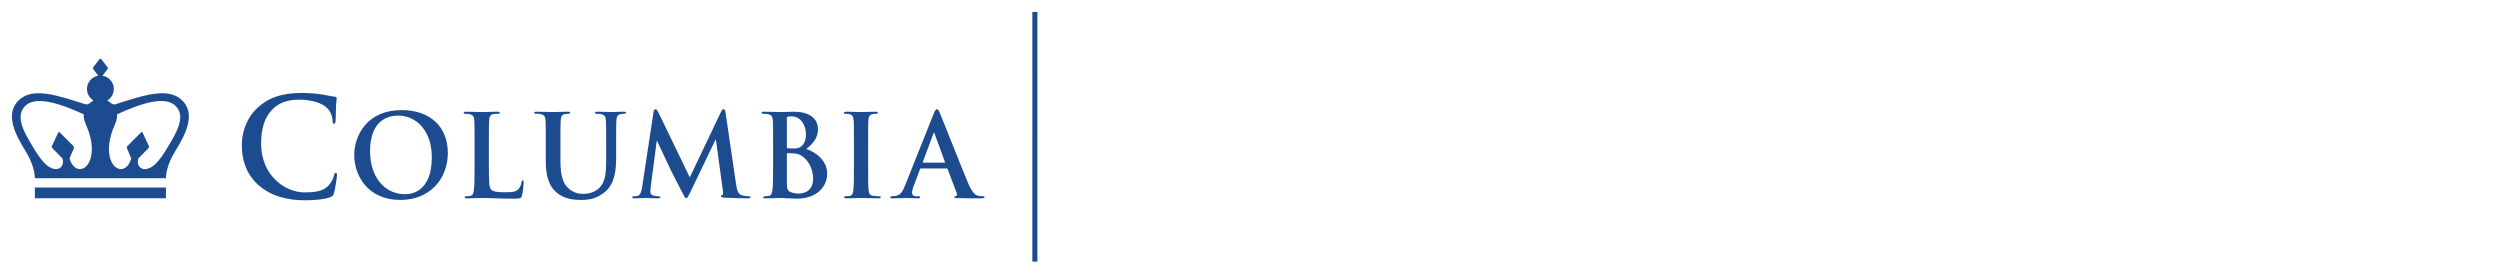
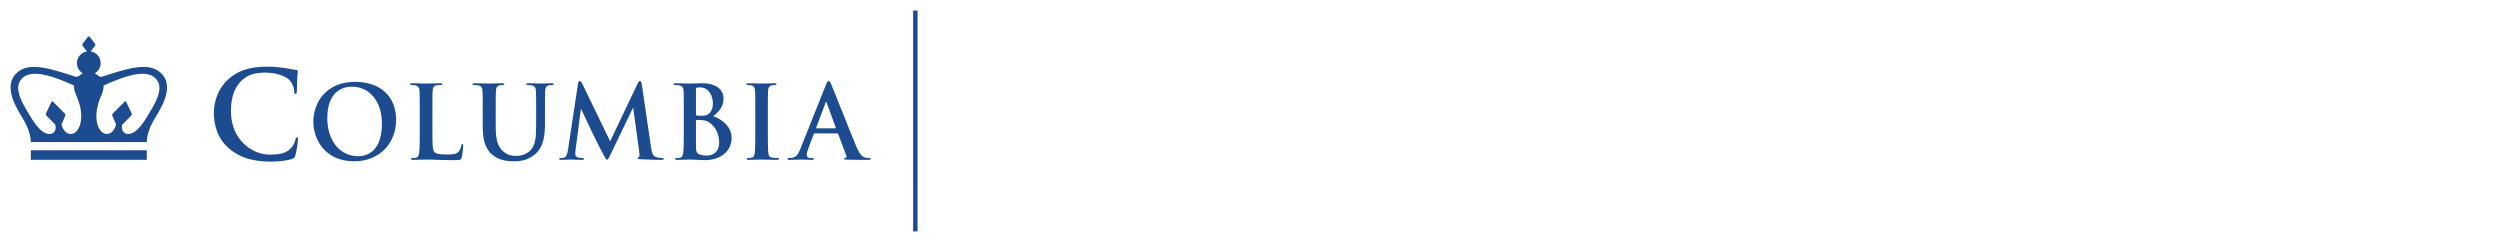
- <svg xmlns="http://www.w3.org/2000/svg" width="209.353mm" height="22.905mm" viewBox="0 0 593.442 64.927" version="1.2" id="svg93">
+ <svg xmlns="http://www.w3.org/2000/svg" width="236.692mm" height="22.905mm" viewBox="0 0 670.937 64.927" version="1.2" id="svg93">
  <defs id="defs8">
    <clipPath id="clip1">
      <path d="m 246,782.742 h 2 V 842 h -2 z m 0,0" id="path2" />
    </clipPath>
    <clipPath id="clip2">
      <path d="m 465,817 h 10.84 v 10 H 465 Z m 0,0" id="path5" />
    </clipPath>
  </defs>
-   <g id="surface40" transform="translate(-1.60798,-779.9075)">
-     <g clip-path="url(#clip1)" id="g12" style="clip-rule:nonzero">
-       <path style="fill:#1c4c8f;fill-opacity:1;fill-rule:nonzero;stroke:none" d="M 246.664,782.742 246.668,842 h 1.195 v -59.258 h -1.199" id="path10" />
-     </g>
-     <path style="fill:#1c4c8f;fill-opacity:1;fill-rule:nonzero;stroke:none" d="m 42.395,813.203 c -2.023,3.488 -4.004,6.855 -6.484,6.855 -0.707,0 -1.969,-0.672 -1.48,-2.527 l 2.336,-2.359 c 0.16,-0.18 0.281,-0.387 0.168,-0.652 l -1.477,-3.125 c -0.086,-0.184 -0.25,-0.176 -0.426,0 l -3.125,3.125 c -0.168,0.172 -0.242,0.406 -0.133,0.66 l 0.988,2.309 c -0.383,1.527 -1.375,2.641 -2.582,2.555 -2.238,-0.148 -4.055,-4.402 -1.359,-10.41 0.453,-1.012 0.625,-1.859 0.578,-2.594 5.109,-2.324 11.684,-4.824 14.184,-1.664 1.504,1.895 0.801,4.398 -1.188,7.828 z m -21.695,6.84 c -1.203,0.086 -2.195,-1.027 -2.578,-2.555 l 0.984,-2.309 c 0.113,-0.254 0.039,-0.488 -0.129,-0.66 l -3.129,-3.125 c -0.176,-0.176 -0.336,-0.184 -0.422,0 l -1.48,3.125 c -0.113,0.266 0.012,0.473 0.168,0.652 l 2.336,2.359 c 0.484,1.855 -0.77,2.527 -1.48,2.527 -2.477,0 -4.457,-3.367 -6.484,-6.855 -1.988,-3.43 -2.687,-5.934 -1.188,-7.828 2.504,-3.16 9.078,-0.66 14.184,1.664 -0.047,0.734 0.125,1.582 0.578,2.594 2.699,6.008 0.879,10.262 -1.359,10.41 z m 8.355,-15.398 c -0.371,0.121 -0.758,0.012 -1.094,-0.258 -0.289,-0.242 -0.594,-0.445 -0.895,-0.625 0.934,-0.555 1.562,-1.57 1.562,-2.734 0,-1.594 -1.168,-2.91 -2.695,-3.148 l 1.172,-1.512 c 0.117,-0.148 0.117,-0.395 0,-0.543 l -1.453,-1.875 c -0.059,-0.078 -0.133,-0.109 -0.215,-0.109 -0.074,0 -0.152,0.031 -0.211,0.109 l -1.449,1.875 c -0.117,0.148 -0.117,0.395 0,0.543 l 1.168,1.512 c -1.527,0.238 -2.691,1.555 -2.691,3.148 0,1.164 0.625,2.18 1.562,2.734 -0.301,0.18 -0.605,0.383 -0.898,0.625 -0.336,0.27 -0.719,0.379 -1.094,0.258 -6.629,-2.117 -12.48,-4.16 -15.805,-0.902 -3.98,3.91 0.652,10.227 2.113,12.824 1.02,1.824 1.746,3.949 1.746,5.637 H 41 c 0,-1.688 0.727,-3.812 1.746,-5.637 1.461,-2.598 6.098,-8.914 2.113,-12.824 -3.324,-3.258 -9.176,-1.215 -15.805,0.902 z M 9.883,826.977 H 41 v -2.562 H 9.883 Z M 225.778,818.527 h -5.004 c -0.109,0 -0.137,-0.082 -0.109,-0.191 l 2.504,-6.691 c 0.027,-0.105 0.078,-0.242 0.16,-0.242 0.082,0 0.109,0.137 0.137,0.242 l 2.449,6.719 c 0.023,0.082 0,0.164 -0.137,0.164 z m 9.191,7.969 c -0.324,0 -0.734,-0.027 -1.141,-0.109 -0.57,-0.133 -1.359,-0.516 -2.395,-2.965 -1.742,-4.133 -6.094,-15.227 -6.746,-16.723 -0.27,-0.625 -0.434,-0.871 -0.676,-0.871 -0.273,0 -0.438,0.297 -0.766,1.086 l -6.824,17.082 c -0.543,1.355 -1.062,2.281 -2.312,2.445 -0.215,0.027 -0.598,0.055 -0.844,0.055 -0.219,0 -0.328,0.055 -0.328,0.219 0,0.215 0.168,0.273 0.52,0.273 1.414,0 2.91,-0.082 3.207,-0.082 0.848,0 2.016,0.082 2.887,0.082 0.297,0 0.461,-0.059 0.461,-0.273 0,-0.164 -0.082,-0.219 -0.41,-0.219 h -0.406 c -0.844,0 -1.09,-0.352 -1.09,-0.844 0,-0.324 0.137,-0.977 0.41,-1.656 l 1.469,-3.891 c 0.055,-0.164 0.109,-0.215 0.242,-0.215 h 6.066 c 0.137,0 0.219,0.051 0.273,0.188 l 2.176,5.766 c 0.137,0.324 -0.055,0.57 -0.246,0.625 -0.27,0.027 -0.379,0.082 -0.379,0.246 0,0.191 0.324,0.191 0.812,0.215 2.176,0.059 4.164,0.059 5.141,0.059 1.008,0 1.254,-0.059 1.254,-0.273 0,-0.191 -0.137,-0.219 -0.355,-0.219 z m -55.637,0 c -0.352,0 -0.898,-0.027 -1.688,-0.273 -0.812,-0.242 -1.086,-1.031 -1.332,-2.746 l -2.473,-16.805 c -0.082,-0.574 -0.246,-0.844 -0.492,-0.844 -0.242,0 -0.406,0.215 -0.598,0.652 l -7.398,15.527 -7.422,-15.336 c -0.352,-0.707 -0.516,-0.844 -0.734,-0.844 -0.219,0 -0.383,0.246 -0.461,0.707 l -2.691,17.734 c -0.137,0.922 -0.355,1.984 -1.117,2.145 -0.406,0.082 -0.598,0.082 -0.816,0.082 -0.273,0 -0.434,0.055 -0.434,0.191 0,0.242 0.215,0.301 0.488,0.301 0.871,0 2.176,-0.086 2.691,-0.086 0.492,0 1.715,0.086 2.855,0.086 0.41,0 0.652,-0.059 0.652,-0.301 0,-0.137 -0.188,-0.191 -0.406,-0.191 -0.273,0 -0.652,-0.027 -1.145,-0.137 -0.461,-0.105 -0.812,-0.352 -0.812,-0.871 0,-0.434 0.027,-0.785 0.082,-1.273 l 1.414,-10.824 h 0.105 c 0.953,2.035 2.586,5.465 2.832,6.035 0.324,0.762 2.477,4.922 3.125,6.172 0.438,0.816 0.707,1.363 0.953,1.363 0.246,0 0.379,-0.246 1.004,-1.527 l 5.934,-12.344 h 0.105 l 1.633,11.965 c 0.109,0.762 0.027,1.113 -0.137,1.168 -0.188,0.082 -0.301,0.164 -0.301,0.301 0,0.164 0.164,0.246 0.793,0.301 1.086,0.082 4.84,0.164 5.52,0.164 0.383,0 0.707,-0.082 0.707,-0.301 0,-0.164 -0.191,-0.191 -0.438,-0.191 z m 11.988,-0.652 c -0.625,0 -1.25,-0.027 -1.984,-0.324 -0.867,-0.355 -0.949,-0.816 -0.949,-2.613 v -6.441 c 0,-0.137 0.051,-0.191 0.16,-0.191 0.41,0 0.684,0 1.172,0.023 1.059,0.055 1.688,0.242 2.258,0.656 2.066,1.438 2.637,3.723 2.637,5.406 0,2.832 -2.066,3.484 -3.293,3.484 z m -2.934,-17.789 c 0,-0.297 0.051,-0.402 0.242,-0.461 0.273,-0.055 0.516,-0.055 0.898,-0.055 2.34,0 3.402,2.395 3.402,4.219 0,1.332 -0.41,2.312 -1.117,2.883 -0.461,0.406 -1.062,0.516 -1.961,0.516 -0.621,0 -1.031,-0.027 -1.277,-0.082 -0.105,-0.027 -0.188,-0.082 -0.188,-0.301 z m 4.621,7.211 c 1.496,-1.195 2.777,-2.531 2.777,-4.758 0,-1.445 -0.871,-4.082 -5.797,-4.082 -0.926,0 -1.984,0.078 -3.316,0.078 -0.543,0 -2.258,-0.078 -3.699,-0.078 -0.406,0 -0.598,0.055 -0.598,0.246 0,0.188 0.164,0.242 0.461,0.242 0.379,0 0.844,0.027 1.059,0.078 0.898,0.195 1.117,0.629 1.172,1.555 0.055,0.871 0.055,1.633 0.055,5.766 v 4.789 c 0,2.5 0,4.652 -0.137,5.789 -0.109,0.789 -0.242,1.387 -0.785,1.496 -0.246,0.055 -0.574,0.109 -0.984,0.109 -0.324,0 -0.434,0.082 -0.434,0.219 0,0.191 0.191,0.273 0.543,0.273 1.09,0 2.805,-0.082 3.43,-0.082 0.816,0 3.289,0.16 3.941,0.16 5.008,0 7.262,-3.016 7.262,-5.93 0,-3.18 -2.719,-5.109 -4.949,-5.871 z m -67.301,7.477 c -0.219,0 -0.27,0.164 -0.301,0.41 -0.055,0.516 -0.379,1.277 -0.703,1.629 -0.684,0.738 -1.746,0.762 -3.188,0.762 -2.121,0 -2.824,-0.191 -3.289,-0.598 -0.57,-0.488 -0.57,-2.363 -0.57,-5.848 v -4.785 c 0,-4.133 0,-4.895 0.055,-5.766 0.055,-0.953 0.27,-1.414 1.004,-1.551 0.328,-0.051 0.762,-0.078 1.062,-0.078 0.328,0 0.488,-0.059 0.488,-0.246 0,-0.191 -0.188,-0.246 -0.57,-0.246 -1.062,0 -3.047,0.086 -3.699,0.086 -0.734,0 -2.449,-0.086 -3.727,-0.086 -0.406,0 -0.598,0.055 -0.598,0.246 0,0.188 0.164,0.246 0.461,0.246 0.355,0 0.68,0.027 0.898,0.078 0.898,0.188 1.117,0.625 1.172,1.551 0.055,0.871 0.055,1.633 0.055,5.766 v 4.785 c 0,2.504 0,4.656 -0.137,5.793 -0.109,0.789 -0.246,1.387 -0.789,1.496 -0.246,0.055 -0.574,0.109 -0.98,0.109 -0.324,0 -0.434,0.082 -0.434,0.219 0,0.188 0.191,0.273 0.543,0.273 1.086,0 2.801,-0.086 3.43,-0.086 2.203,0 3.996,0.164 7.91,0.164 1.414,0 1.551,-0.137 1.715,-0.734 0.219,-0.789 0.406,-2.828 0.406,-3.125 0,-0.328 -0.023,-0.465 -0.215,-0.465 z m 84.559,3.754 c -0.41,0 -1.004,-0.055 -1.387,-0.109 -0.816,-0.109 -1.004,-0.598 -1.09,-1.332 -0.109,-1.168 -0.109,-3.32 -0.109,-5.957 v -4.785 c 0,-4.133 0,-4.895 0.055,-5.766 0.055,-0.953 0.273,-1.414 1.008,-1.555 0.328,-0.051 0.543,-0.078 0.816,-0.078 0.273,0 0.434,-0.055 0.434,-0.273 0,-0.16 -0.215,-0.215 -0.57,-0.215 -1.035,0 -2.641,0.082 -3.316,0.082 -0.793,0 -2.504,-0.082 -3.539,-0.082 -0.434,0 -0.652,0.055 -0.652,0.215 0,0.219 0.164,0.273 0.438,0.273 0.324,0 0.68,0.027 0.977,0.109 0.602,0.137 0.871,0.598 0.926,1.523 0.055,0.871 0.055,1.633 0.055,5.766 v 4.785 c 0,2.637 0,4.789 -0.137,5.93 -0.082,0.789 -0.242,1.25 -0.789,1.359 -0.242,0.055 -0.57,0.109 -0.977,0.109 -0.328,0 -0.434,0.082 -0.434,0.219 0,0.188 0.188,0.273 0.543,0.273 1.086,0 2.797,-0.086 3.426,-0.086 0.734,0 2.445,0.086 4.242,0.086 0.297,0 0.52,-0.086 0.52,-0.273 0,-0.137 -0.141,-0.219 -0.438,-0.219 z M 149.633,806.426 c -1.062,0 -2.777,0.082 -3.102,0.082 -0.027,0 -1.738,-0.082 -3.125,-0.082 -0.383,0 -0.57,0.055 -0.57,0.246 0,0.188 0.16,0.242 0.457,0.242 0.301,0 0.762,0.027 0.984,0.078 0.895,0.191 1.113,0.629 1.168,1.555 0.051,0.871 0.051,1.633 0.051,5.766 v 3.398 c 0,2.805 -0.078,5.254 -1.578,6.746 -1.082,1.086 -2.555,1.469 -3.75,1.469 -0.926,0 -2.176,-0.109 -3.402,-1.117 -1.328,-1.086 -2.121,-2.746 -2.121,-6.688 v -3.809 c 0,-4.133 0,-4.895 0.055,-5.766 0.059,-0.953 0.273,-1.414 1.008,-1.555 0.328,-0.051 0.492,-0.078 0.789,-0.078 0.27,0 0.434,-0.055 0.434,-0.242 0,-0.191 -0.188,-0.246 -0.598,-0.246 -0.977,0 -2.691,0.082 -3.344,0.082 -0.816,0 -2.531,-0.082 -3.973,-0.082 -0.406,0 -0.598,0.055 -0.598,0.246 0,0.188 0.164,0.242 0.461,0.242 0.383,0 0.848,0.027 1.062,0.078 0.898,0.191 1.117,0.629 1.168,1.555 0.055,0.871 0.055,1.633 0.055,5.766 v 3.969 c 0,3.945 1.035,5.957 2.422,7.207 1.984,1.797 4.594,1.879 6.039,1.879 1.766,0 3.727,-0.301 5.656,-1.957 2.285,-1.961 2.586,-5.168 2.586,-8.188 v -2.91 c 0,-4.133 0,-4.895 0.051,-5.766 0.055,-0.953 0.273,-1.414 1.008,-1.555 0.324,-0.051 0.488,-0.078 0.789,-0.078 0.324,0 0.488,-0.055 0.488,-0.242 0,-0.191 -0.191,-0.246 -0.57,-0.246 z m -51.836,19.582 c -5.223,0 -8.348,-4.488 -8.348,-10.145 0,-6.773 3.559,-8.512 6.691,-8.512 4.457,0 7.969,3.781 7.969,9.871 0,7.859 -4.41,8.785 -6.312,8.785 z m -0.871,-19.965 c -8.156,0 -11.23,6.012 -11.23,10.664 0,4.812 3.152,10.66 10.961,10.66 6.906,0 11.258,-4.926 11.258,-11.152 0,-6.227 -4.215,-10.172 -10.988,-10.172 z M 81.305,820.957 c -0.258,0 -0.324,0.129 -0.422,0.648 -0.129,0.586 -0.551,1.531 -1.102,2.145 -1.305,1.496 -3.059,1.824 -5.953,1.824 -4.355,0 -10.238,-3.84 -10.238,-11.574 0,-3.152 0.617,-6.238 2.992,-8.418 1.43,-1.301 3.285,-2.016 6.109,-2.016 2.988,0 5.527,0.879 6.598,2.016 0.816,0.844 1.238,1.984 1.27,2.988 0,0.457 0.066,0.715 0.324,0.715 0.293,0 0.355,-0.258 0.391,-0.746 0.066,-0.648 0.031,-2.438 0.098,-3.512 0.062,-1.137 0.164,-1.527 0.164,-1.785 0,-0.195 -0.133,-0.355 -0.488,-0.395 -0.977,-0.094 -2.016,-0.387 -3.25,-0.551 -1.496,-0.195 -2.699,-0.32 -4.715,-0.32 -4.844,0 -7.93,1.297 -10.27,3.441 -3.121,2.859 -3.809,6.695 -3.809,8.906 0,3.152 0.848,6.793 4.035,9.59 2.957,2.566 6.695,3.543 11.148,3.543 2.082,0 4.551,-0.227 5.848,-0.75 0.555,-0.227 0.688,-0.387 0.848,-0.938 0.328,-1.109 0.719,-3.938 0.719,-4.328 0,-0.258 -0.066,-0.484 -0.297,-0.484" id="path90" />
-     <flowRoot transform="matrix(0.75,0,0,0.75,175.999,416.9641)" xml:space="preserve" id="flowRoot817-5" style="font-style:normal;font-variant:normal;font-weight:normal;font-stretch:normal;font-size:40px;line-height:125%;font-family:'Libre Baskerville';-inkscape-font-specification:'Libre Baskerville';letter-spacing:0px;word-spacing:0px;fill:#1c4c8f;fill-opacity:1;stroke:none;stroke-width:1px;stroke-linecap:butt;stroke-linejoin:miter;stroke-opacity:1">
-       <flowRegion id="flowRegion819-7" style="fill:#1c4c8f;fill-opacity:1">
-         <rect id="rect821-8" width="645.487" height="112.127" x="109.096" y="500.266" style="fill:#1c4c8f;fill-opacity:1" />
-       </flowRegion>
-       <flowPara style="font-style:normal;font-variant:normal;font-weight:normal;font-stretch:normal;font-size:26.667px;line-height:0%;font-family:Raleway;-inkscape-font-specification:Raleway;letter-spacing:0px;fill:#1c4c8f;fill-opacity:1" id="flowPara1023">INSTITUTE FOR <flowSpan style="font-style:normal;font-variant:normal;font-weight:bold;font-stretch:normal;font-family:Raleway;-inkscape-font-specification:'Raleway Bold'" id="flowSpan1433">CANCER GENETICS</flowSpan>
-       </flowPara>
-     </flowRoot>
+   <g transform="translate(-1.60798,-779.9075)" style="clip-rule:nonzero" id="g12" clip-path="url(#clip1)">
+     <path id="path10" d="M 246.664,782.742 246.668,842 h 1.195 v -59.258 h -1.199" style="fill:#1c4c8f;fill-opacity:1;fill-rule:nonzero;stroke:none" />
  </g>
+   <path id="path90" d="m 40.787,29.118 c -2.023,3.488 -4.004,6.855 -6.484,6.855 -0.707,0 -1.969,-0.672 -1.48,-2.527 l 2.336,-2.359 c 0.16,-0.18 0.281,-0.387 0.168,-0.652 l -1.477,-3.125 c -0.086,-0.184 -0.25,-0.176 -0.426,0 l -3.125,3.125 c -0.168,0.172 -0.242,0.406 -0.133,0.66 l 0.988,2.309 c -0.383,1.527 -1.375,2.641 -2.582,2.555 -2.238,-0.148 -4.055,-4.402 -1.359,-10.41 0.453,-1.012 0.625,-1.859 0.578,-2.594 5.109,-2.324 11.684,-4.824 14.184,-1.664 1.504,1.895 0.801,4.398 -1.188,7.828 z m -21.695,6.84 c -1.203,0.086 -2.195,-1.027 -2.578,-2.555 l 0.984,-2.309 c 0.113,-0.254 0.039,-0.488 -0.129,-0.66 l -3.129,-3.125 c -0.176,-0.176 -0.336,-0.184 -0.422,0 l -1.48,3.125 c -0.113,0.266 0.012,0.473 0.168,0.652 l 2.336,2.359 c 0.484,1.855 -0.77,2.527 -1.48,2.527 -2.477,0 -4.457,-3.367 -6.484,-6.855 -1.988,-3.43 -2.687,-5.934 -1.188,-7.828 2.504,-3.16 9.078,-0.66 14.184,1.664 -0.047,0.734 0.125,1.582 0.578,2.594 2.699,6.008 0.879,10.262 -1.359,10.41 z m 8.355,-15.398 c -0.371,0.121 -0.758,0.012 -1.094,-0.258 -0.289,-0.242 -0.594,-0.445 -0.895,-0.625 0.934,-0.555 1.562,-1.57 1.562,-2.734 0,-1.594 -1.168,-2.91 -2.695,-3.148 l 1.172,-1.512 c 0.117,-0.148 0.117,-0.395 0,-0.543 L 24.045,9.865 c -0.059,-0.078 -0.133,-0.109 -0.215,-0.109 -0.074,0 -0.152,0.031 -0.211,0.109 l -1.449,1.875 c -0.117,0.148 -0.117,0.395 0,0.543 l 1.168,1.512 c -1.527,0.238 -2.691,1.555 -2.691,3.148 0,1.164 0.625,2.18 1.562,2.734 -0.301,0.18 -0.605,0.383 -0.898,0.625 -0.336,0.27 -0.719,0.379 -1.094,0.258 -6.629,-2.117 -12.48,-4.16 -15.805,-0.902 -3.98,3.91 0.652,10.227 2.113,12.824 1.02,1.824 1.746,3.949 1.746,5.637 H 39.393 c 0,-1.688 0.727,-3.812 1.746,-5.637 1.461,-2.598 6.098,-8.914 2.113,-12.824 -3.324,-3.258 -9.176,-1.215 -15.805,0.902 z M 8.275,42.892 H 39.393 v -2.562 H 8.275 Z M 224.17,34.443 h -5.004 c -0.109,0 -0.137,-0.082 -0.109,-0.191 l 2.504,-6.691 c 0.027,-0.105 0.078,-0.242 0.16,-0.242 0.082,0 0.109,0.137 0.137,0.242 l 2.449,6.719 c 0.023,0.082 0,0.164 -0.137,0.164 z m 9.191,7.969 c -0.324,0 -0.734,-0.027 -1.141,-0.109 -0.57,-0.133 -1.359,-0.516 -2.395,-2.965 -1.742,-4.133 -6.094,-15.227 -6.746,-16.723 -0.27,-0.625 -0.434,-0.871 -0.676,-0.871 -0.273,0 -0.438,0.297 -0.766,1.086 l -6.824,17.082 c -0.543,1.355 -1.062,2.281 -2.312,2.445 -0.215,0.027 -0.598,0.055 -0.844,0.055 -0.219,0 -0.328,0.055 -0.328,0.219 0,0.215 0.168,0.273 0.52,0.273 1.414,0 2.91,-0.082 3.207,-0.082 0.848,0 2.016,0.082 2.887,0.082 0.297,0 0.461,-0.059 0.461,-0.273 0,-0.164 -0.082,-0.219 -0.41,-0.219 h -0.406 c -0.844,0 -1.09,-0.352 -1.09,-0.844 0,-0.324 0.137,-0.977 0.41,-1.656 l 1.469,-3.891 c 0.055,-0.164 0.109,-0.215 0.242,-0.215 h 6.066 c 0.137,0 0.219,0.051 0.273,0.188 l 2.176,5.766 c 0.137,0.324 -0.055,0.57 -0.246,0.625 -0.27,0.027 -0.379,0.082 -0.379,0.246 0,0.191 0.324,0.191 0.812,0.215 2.176,0.059 4.164,0.059 5.141,0.059 1.008,0 1.254,-0.059 1.254,-0.273 0,-0.191 -0.137,-0.219 -0.355,-0.219 z m -55.637,0 c -0.352,0 -0.898,-0.027 -1.688,-0.273 -0.812,-0.242 -1.086,-1.031 -1.332,-2.746 l -2.473,-16.805 c -0.082,-0.574 -0.246,-0.844 -0.492,-0.844 -0.242,0 -0.406,0.215 -0.598,0.652 l -7.398,15.527 -7.422,-15.336 c -0.352,-0.707 -0.516,-0.844 -0.734,-0.844 -0.219,0 -0.383,0.246 -0.461,0.707 l -2.691,17.734 c -0.137,0.922 -0.355,1.984 -1.117,2.145 -0.406,0.082 -0.598,0.082 -0.816,0.082 -0.273,0 -0.434,0.055 -0.434,0.191 0,0.242 0.215,0.301 0.488,0.301 0.871,0 2.176,-0.086 2.691,-0.086 0.492,0 1.715,0.086 2.855,0.086 0.41,0 0.652,-0.059 0.652,-0.301 0,-0.137 -0.188,-0.191 -0.406,-0.191 -0.273,0 -0.652,-0.027 -1.145,-0.137 -0.461,-0.105 -0.812,-0.352 -0.812,-0.871 0,-0.434 0.027,-0.785 0.082,-1.273 l 1.414,-10.824 h 0.105 c 0.953,2.035 2.586,5.465 2.832,6.035 0.324,0.762 2.477,4.922 3.125,6.172 0.438,0.816 0.707,1.363 0.953,1.363 0.246,0 0.379,-0.246 1.004,-1.527 l 5.934,-12.344 h 0.105 l 1.633,11.965 c 0.109,0.762 0.027,1.113 -0.137,1.168 -0.188,0.082 -0.301,0.164 -0.301,0.301 0,0.164 0.164,0.246 0.793,0.301 1.086,0.082 4.84,0.164 5.52,0.164 0.383,0 0.707,-0.082 0.707,-0.301 0,-0.164 -0.191,-0.191 -0.438,-0.191 z m 11.988,-0.652 c -0.625,0 -1.25,-0.027 -1.984,-0.324 -0.867,-0.355 -0.949,-0.816 -0.949,-2.613 v -6.441 c 0,-0.137 0.051,-0.191 0.16,-0.191 0.41,0 0.684,0 1.172,0.023 1.059,0.055 1.688,0.242 2.258,0.656 2.066,1.438 2.637,3.723 2.637,5.406 0,2.832 -2.066,3.484 -3.293,3.484 z m -2.934,-17.789 c 0,-0.297 0.051,-0.402 0.242,-0.461 0.273,-0.055 0.516,-0.055 0.898,-0.055 2.34,0 3.402,2.395 3.402,4.219 0,1.332 -0.41,2.312 -1.117,2.883 -0.461,0.406 -1.062,0.516 -1.961,0.516 -0.621,0 -1.031,-0.027 -1.277,-0.082 -0.105,-0.027 -0.188,-0.082 -0.188,-0.301 z m 4.621,7.211 c 1.496,-1.195 2.777,-2.531 2.777,-4.758 0,-1.445 -0.871,-4.082 -5.797,-4.082 -0.926,0 -1.984,0.078 -3.316,0.078 -0.543,0 -2.258,-0.078 -3.699,-0.078 -0.406,0 -0.598,0.055 -0.598,0.246 0,0.188 0.164,0.242 0.461,0.242 0.379,0 0.844,0.027 1.059,0.078 0.898,0.195 1.117,0.629 1.172,1.555 0.055,0.871 0.055,1.633 0.055,5.766 v 4.789 c 0,2.5 0,4.652 -0.137,5.789 -0.109,0.789 -0.242,1.387 -0.785,1.496 -0.246,0.055 -0.574,0.109 -0.984,0.109 -0.324,0 -0.434,0.082 -0.434,0.219 0,0.191 0.191,0.273 0.543,0.273 1.09,0 2.805,-0.082 3.43,-0.082 0.816,0 3.289,0.16 3.941,0.16 5.008,0 7.262,-3.016 7.262,-5.93 0,-3.18 -2.719,-5.109 -4.949,-5.871 z m -67.301,7.477 c -0.219,0 -0.27,0.164 -0.301,0.41 -0.055,0.516 -0.379,1.277 -0.703,1.629 -0.684,0.738 -1.746,0.762 -3.188,0.762 -2.121,0 -2.824,-0.191 -3.289,-0.598 -0.57,-0.488 -0.57,-2.363 -0.57,-5.848 v -4.785 c 0,-4.133 0,-4.895 0.055,-5.766 0.055,-0.953 0.27,-1.414 1.004,-1.551 0.328,-0.051 0.762,-0.078 1.062,-0.078 0.328,0 0.488,-0.059 0.488,-0.246 0,-0.191 -0.188,-0.246 -0.57,-0.246 -1.062,0 -3.047,0.086 -3.699,0.086 -0.734,0 -2.449,-0.086 -3.727,-0.086 -0.406,0 -0.598,0.055 -0.598,0.246 0,0.188 0.164,0.246 0.461,0.246 0.355,0 0.68,0.027 0.898,0.078 0.898,0.188 1.117,0.625 1.172,1.551 0.055,0.871 0.055,1.633 0.055,5.766 v 4.785 c 0,2.504 0,4.656 -0.137,5.793 -0.109,0.789 -0.246,1.387 -0.789,1.496 -0.246,0.055 -0.574,0.109 -0.98,0.109 -0.324,0 -0.434,0.082 -0.434,0.219 0,0.188 0.191,0.273 0.543,0.273 1.086,0 2.801,-0.086 3.43,-0.086 2.203,0 3.996,0.164 7.91,0.164 1.414,0 1.551,-0.137 1.715,-0.734 0.219,-0.789 0.406,-2.828 0.406,-3.125 0,-0.328 -0.023,-0.465 -0.215,-0.465 z m 84.559,3.754 c -0.41,0 -1.004,-0.055 -1.387,-0.109 -0.816,-0.109 -1.004,-0.598 -1.09,-1.332 -0.109,-1.168 -0.109,-3.32 -0.109,-5.957 v -4.785 c 0,-4.133 0,-4.895 0.055,-5.766 0.055,-0.953 0.273,-1.414 1.008,-1.555 0.328,-0.051 0.543,-0.078 0.816,-0.078 0.273,0 0.434,-0.055 0.434,-0.273 0,-0.16 -0.215,-0.215 -0.57,-0.215 -1.035,0 -2.641,0.082 -3.316,0.082 -0.793,0 -2.504,-0.082 -3.539,-0.082 -0.434,0 -0.652,0.055 -0.652,0.215 0,0.219 0.164,0.273 0.438,0.273 0.324,0 0.68,0.027 0.977,0.109 0.602,0.137 0.871,0.598 0.926,1.523 0.055,0.871 0.055,1.633 0.055,5.766 v 4.785 c 0,2.637 0,4.789 -0.137,5.93 -0.082,0.789 -0.242,1.25 -0.789,1.359 -0.242,0.055 -0.57,0.109 -0.977,0.109 -0.328,0 -0.434,0.082 -0.434,0.219 0,0.188 0.188,0.273 0.543,0.273 1.086,0 2.797,-0.086 3.426,-0.086 0.734,0 2.445,0.086 4.242,0.086 0.297,0 0.52,-0.086 0.52,-0.273 0,-0.137 -0.141,-0.219 -0.438,-0.219 z m -60.633,-20.07 c -1.062,0 -2.777,0.082 -3.102,0.082 -0.027,0 -1.738,-0.082 -3.125,-0.082 -0.383,0 -0.57,0.055 -0.57,0.246 0,0.188 0.16,0.242 0.457,0.242 0.301,0 0.762,0.027 0.984,0.078 0.895,0.191 1.113,0.629 1.168,1.555 0.051,0.871 0.051,1.633 0.051,5.766 v 3.398 c 0,2.805 -0.078,5.254 -1.578,6.746 -1.082,1.086 -2.555,1.469 -3.75,1.469 -0.926,0 -2.176,-0.109 -3.402,-1.117 -1.328,-1.086 -2.121,-2.746 -2.121,-6.688 v -3.809 c 0,-4.133 0,-4.895 0.055,-5.766 0.059,-0.953 0.273,-1.414 1.008,-1.555 0.328,-0.051 0.492,-0.078 0.789,-0.078 0.27,0 0.434,-0.055 0.434,-0.242 0,-0.191 -0.188,-0.246 -0.598,-0.246 -0.977,0 -2.691,0.082 -3.344,0.082 -0.816,0 -2.531,-0.082 -3.973,-0.082 -0.406,0 -0.598,0.055 -0.598,0.246 0,0.188 0.164,0.242 0.461,0.242 0.383,0 0.848,0.027 1.062,0.078 0.898,0.191 1.117,0.629 1.168,1.555 0.055,0.871 0.055,1.633 0.055,5.766 v 3.969 c 0,3.945 1.035,5.957 2.422,7.207 1.984,1.797 4.594,1.879 6.039,1.879 1.766,0 3.727,-0.301 5.656,-1.957 2.285,-1.961 2.586,-5.168 2.586,-8.188 v -2.91 c 0,-4.133 0,-4.895 0.051,-5.766 0.055,-0.953 0.273,-1.414 1.008,-1.555 0.324,-0.051 0.488,-0.078 0.789,-0.078 0.324,0 0.488,-0.055 0.488,-0.242 0,-0.191 -0.191,-0.246 -0.57,-0.246 z m -51.836,19.582 c -5.223,0 -8.348,-4.488 -8.348,-10.145 0,-6.773 3.559,-8.512 6.691,-8.512 4.457,0 7.969,3.781 7.969,9.871 0,7.859 -4.41,8.785 -6.312,8.785 z m -0.871,-19.965 c -8.156,0 -11.23,6.012 -11.23,10.664 0,4.812 3.152,10.66 10.961,10.66 6.906,0 11.258,-4.926 11.258,-11.152 0,-6.227 -4.215,-10.172 -10.988,-10.172 z M 79.697,36.872 c -0.258,0 -0.324,0.129 -0.422,0.648 -0.129,0.586 -0.551,1.531 -1.102,2.145 -1.305,1.496 -3.059,1.824 -5.953,1.824 -4.355,0 -10.238,-3.84 -10.238,-11.574 0,-3.152 0.617,-6.238 2.992,-8.418 1.43,-1.301 3.285,-2.016 6.109,-2.016 2.988,0 5.527,0.879 6.598,2.016 0.816,0.844 1.238,1.984 1.27,2.988 0,0.457 0.066,0.715 0.324,0.715 0.293,0 0.355,-0.258 0.391,-0.746 0.066,-0.648 0.031,-2.438 0.098,-3.512 0.062,-1.137 0.164,-1.527 0.164,-1.785 0,-0.195 -0.133,-0.355 -0.488,-0.395 -0.977,-0.094 -2.016,-0.387 -3.25,-0.551 -1.496,-0.195 -2.699,-0.32 -4.715,-0.32 -4.844,0 -7.93,1.297 -10.27,3.441 -3.121,2.859 -3.809,6.695 -3.809,8.906 0,3.152 0.848,6.793 4.035,9.59 2.957,2.566 6.695,3.543 11.148,3.543 2.082,0 4.551,-0.227 5.848,-0.75 0.555,-0.227 0.688,-0.387 0.848,-0.938 0.328,-1.109 0.719,-3.938 0.719,-4.328 0,-0.258 -0.066,-0.484 -0.297,-0.484" style="fill:#1c4c8f;fill-opacity:1;fill-rule:nonzero;stroke:none" />
+   <flowRoot style="font-style:normal;font-variant:normal;font-weight:normal;font-stretch:normal;font-size:40px;line-height:125%;font-family:'Libre Baskerville';-inkscape-font-specification:'Libre Baskerville';letter-spacing:0px;word-spacing:0px;fill:#1c4c8f;fill-opacity:1;stroke:none;stroke-width:1px;stroke-linecap:butt;stroke-linejoin:miter;stroke-opacity:1" id="flowRoot817-5-3" xml:space="preserve" transform="matrix(0.7500001,0,0,0.7500001,175.0884,-361.2517)">
+     <flowRegion style="fill:#1c4c8f;fill-opacity:1" id="flowRegion819-7-9">
+       <rect style="fill:#1c4c8f;fill-opacity:1" y="500.266" x="109.096" height="173.515" width="928.043" id="rect821-8-6" />
+     </flowRegion>
+     <flowPara id="flowPara1433-3" style="font-style:normal;font-variant:normal;font-weight:600;font-stretch:normal;font-size:32px;line-height:0%;font-family:Inter;-inkscape-font-specification:'Inter Semi-Bold';letter-spacing:0px;fill:#1c4c8f;fill-opacity:1">
+       <flowSpan style="font-style:normal;font-variant:normal;font-weight:300;font-stretch:normal;font-size:32px;font-family:Inter;-inkscape-font-specification:'Inter Light'" id="flowSpan1485">INSTITUTE FOR </flowSpan>CANCER GENETICS</flowPara>
+   </flowRoot>
</svg>
